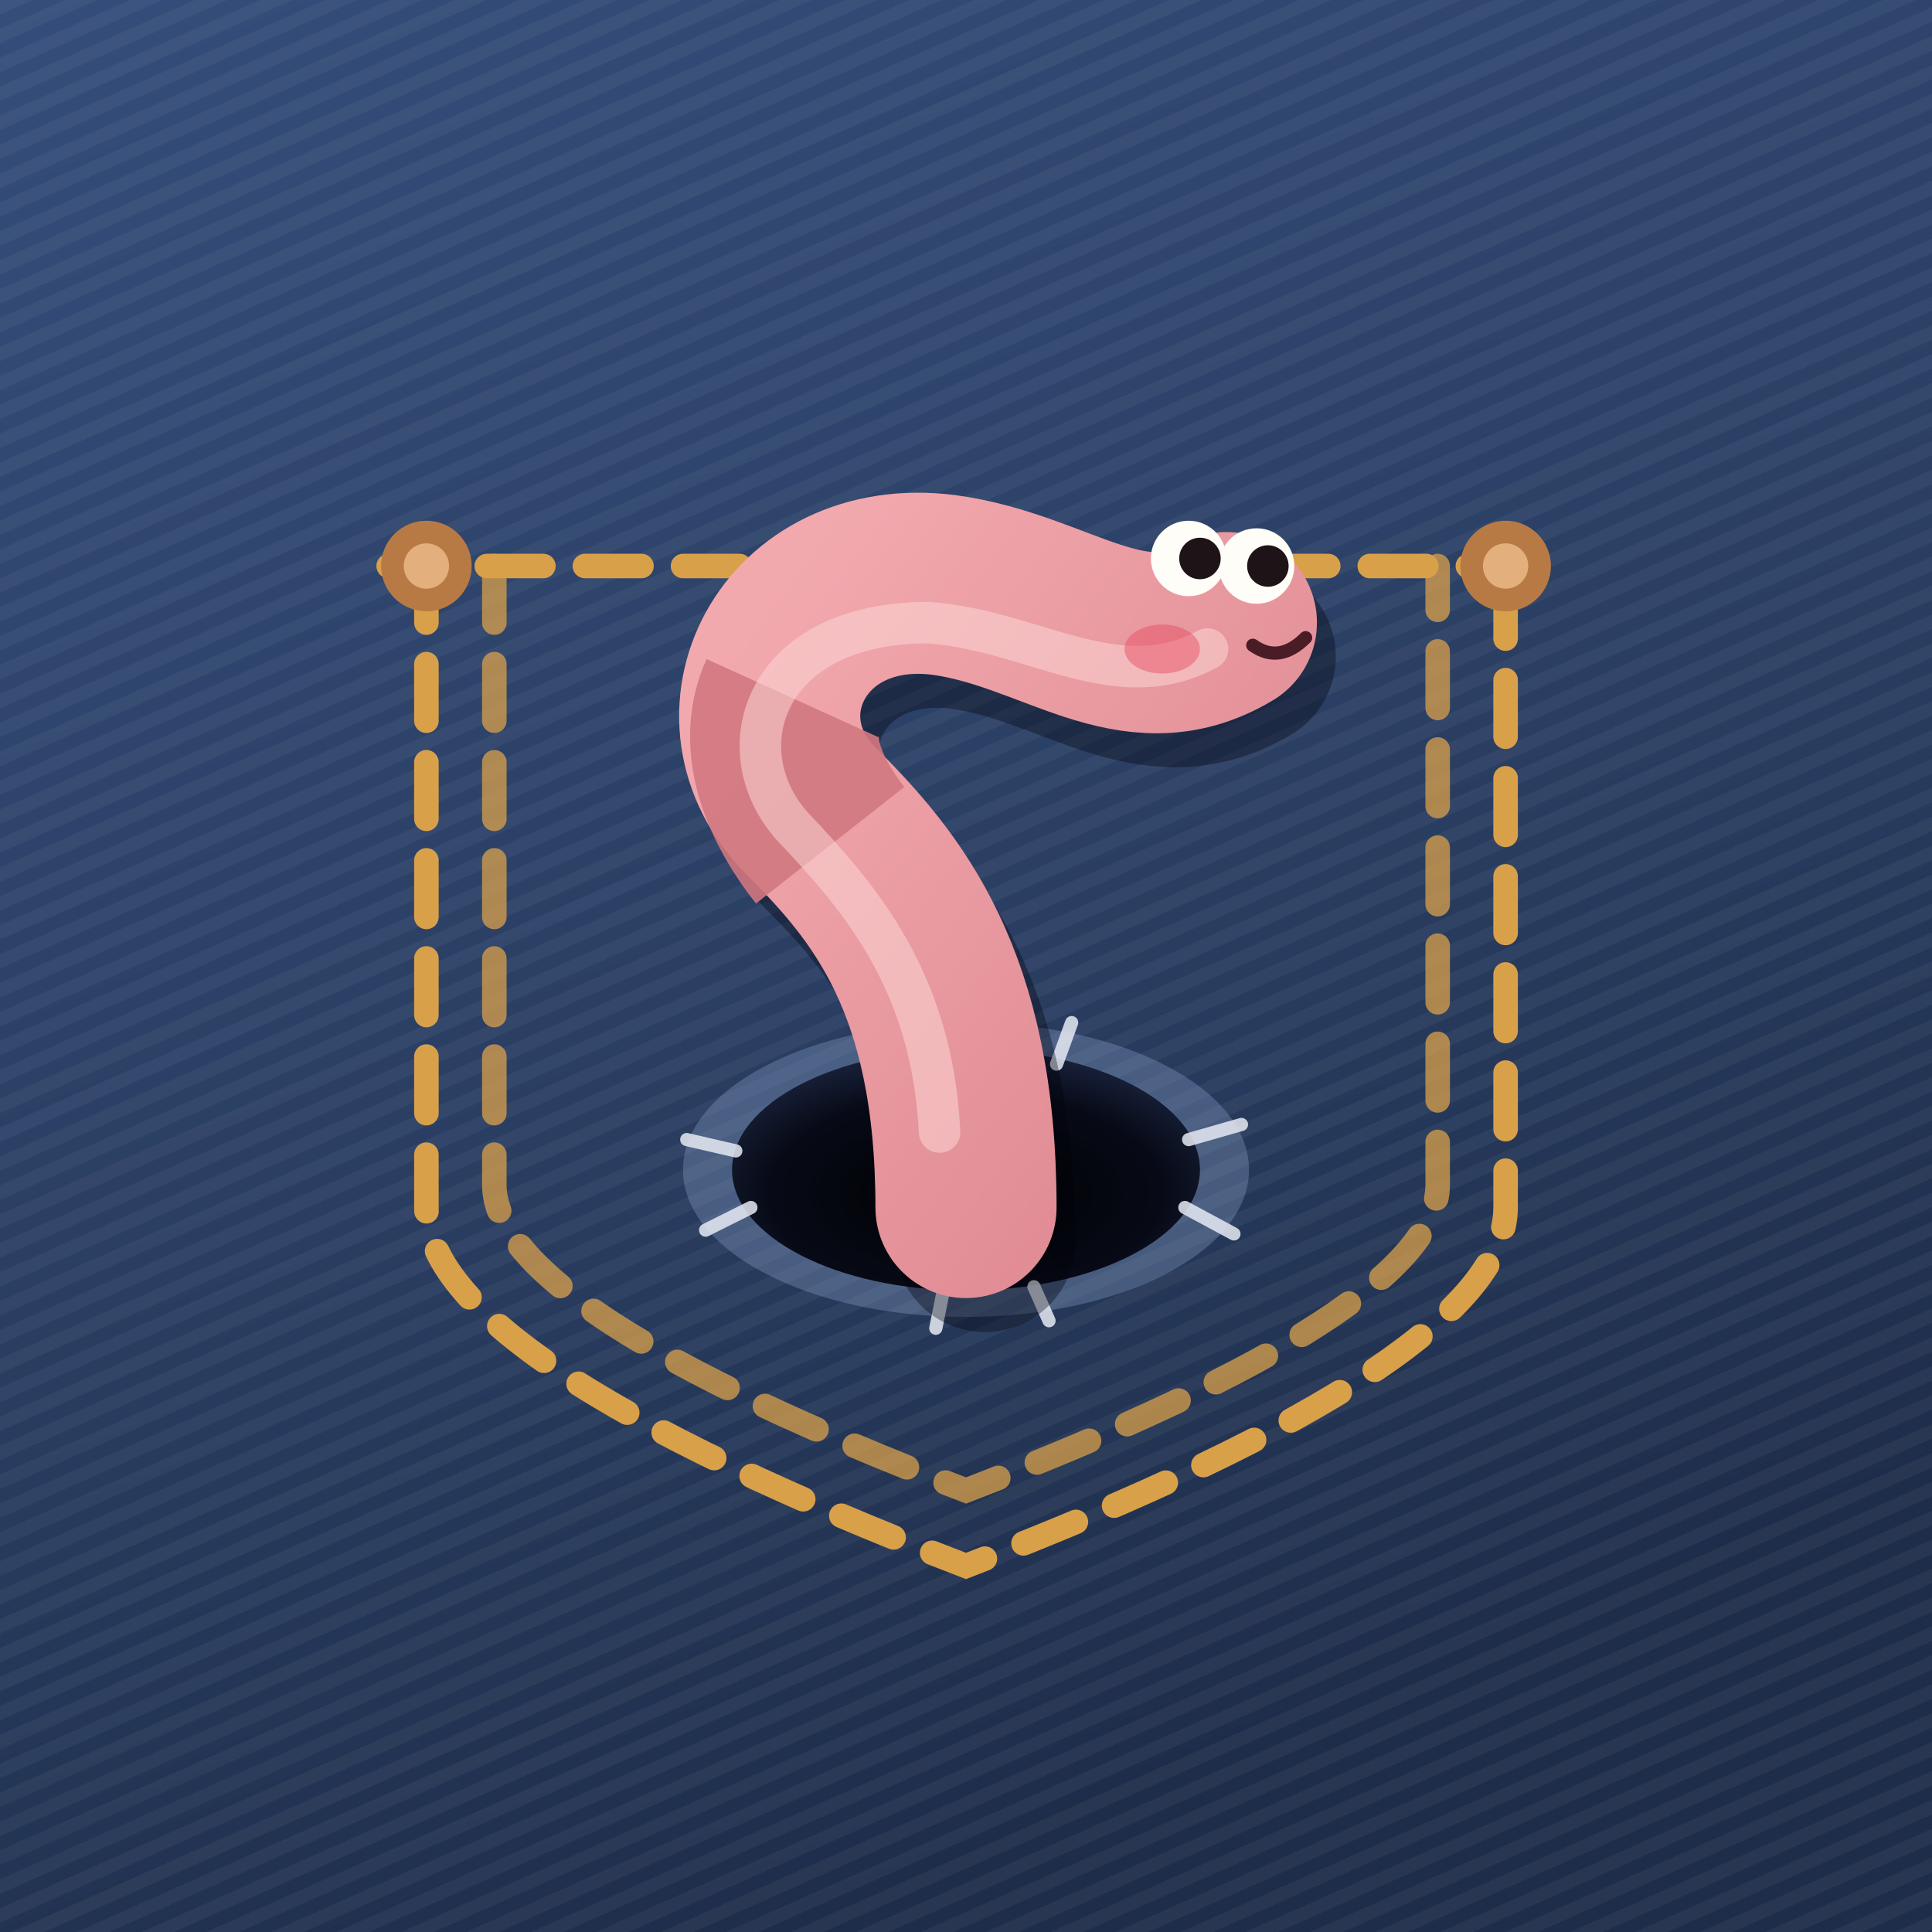
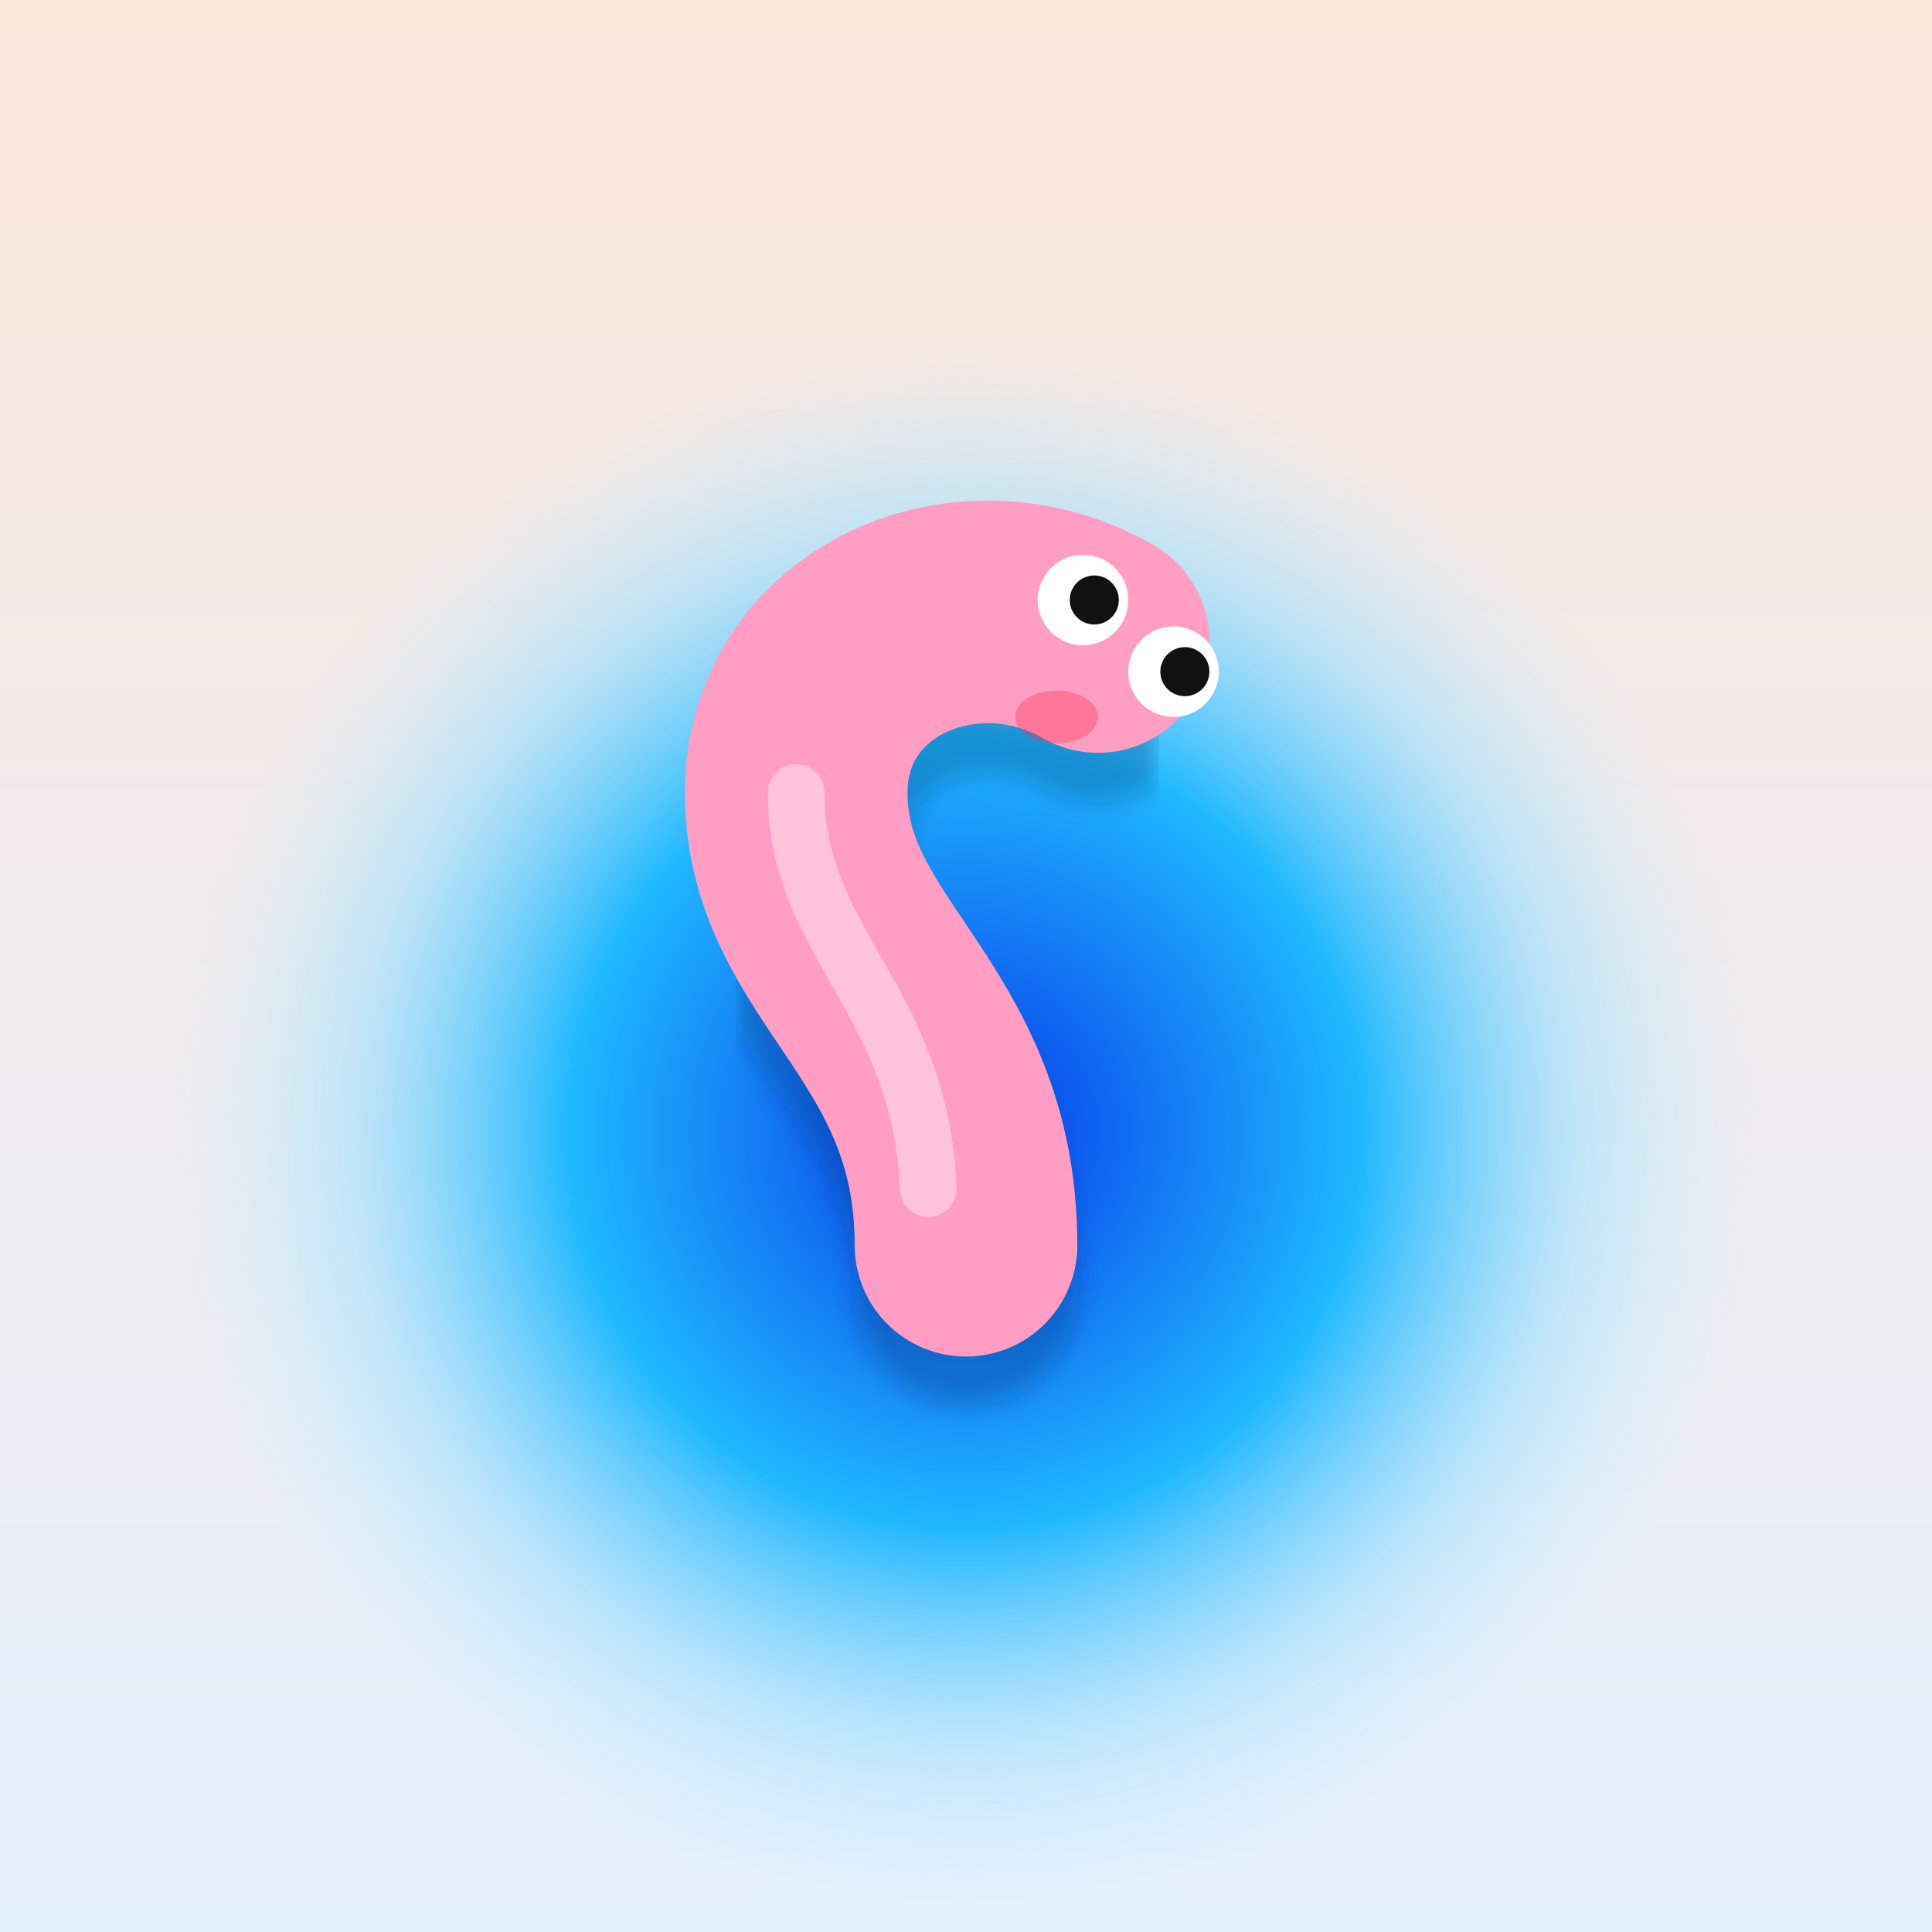
<svg xmlns="http://www.w3.org/2000/svg" viewBox="0 0 1024 1024">
  <defs>
-     <linearGradient id="bg" x1="0" y1="0" x2="0.4" y2="1">
-       <stop offset="0" stop-color="#344D7A" />
-       <stop offset="0.6" stop-color="#2A3E62" />
-       <stop offset="1" stop-color="#1E2D4A" />
+     <linearGradient id="bg" x1="0" y1="0" x2="0" y2="1">
+       <stop offset="0" stop-color="#FBE6DA" />
+       <stop offset="1" stop-color="#E6F1FF" />
    </linearGradient>
-     <pattern id="twill" width="14" height="14" patternUnits="userSpaceOnUse" patternTransform="rotate(-24)">
-       <rect width="14" height="7" fill="rgba(255,255,255,0.045)" />
-     </pattern>
-     <radialGradient id="void" cx="0.5" cy="0.6" r="0.6">
-       <stop offset="0" stop-color="#000" />
-       <stop offset="0.7" stop-color="#070A16" />
-       <stop offset="1" stop-color="#18213A" />
+     <radialGradient id="orb" cx="0.5" cy="0.5" r="0.5">
+       <stop offset="0" stop-color="#0638E8" />
+       <stop offset="0.5" stop-color="#1FB8FF" />
+       <stop offset="0.78" stop-color="#9FE0FF" stop-opacity="0.55" />
+       <stop offset="1" stop-color="#BDEBFF" stop-opacity="0" />
    </radialGradient>
-     <linearGradient id="worm" x1="0" y1="0" x2="1" y2="1">
-       <stop offset="0" stop-color="#F2A9AE" />
-       <stop offset="1" stop-color="#DE8790" />
-     </linearGradient>
+     <filter id="soft" x="-20%" y="-20%" width="140%" height="140%">
+       <feGaussianBlur stdDeviation="6" />
+     </filter>
  </defs>
  <rect width="1024" height="1024" fill="url(#bg)" />
-   <rect width="1024" height="1024" fill="url(#twill)" />
-   <g fill="none" stroke="#D9A04A" stroke-width="13" stroke-linecap="round" stroke-dasharray="30 22">
-     <path d="M206 300 H 818" />
-     <path d="M226 300 V 640 Q 226 720 512 830 Q 798 720 798 640 V 300" />
-     <path d="M262 300 V 628 Q 262 694 512 790 Q 762 694 762 628 V 300" opacity="0.75" />
-   </g>
-   <ellipse cx="512" cy="620" rx="150" ry="78" fill="rgba(150,175,215,0.3)" />
-   <ellipse cx="512" cy="620" rx="124" ry="64" fill="url(#void)" />
-   <g stroke="#E6EAF3" stroke-width="7" stroke-linecap="round" opacity="0.85">
-     <path d="M390 610 l-26 -6" />
-     <path d="M398 640 l-24 12" />
-     <path d="M630 604 l28 -8" />
-     <path d="M628 640 l26 14" />
-     <path d="M460 562 l-6 -22" />
-     <path d="M560 564 l8 -22" />
-     <path d="M500 684 l-4 20" />
-     <path d="M548 682 l8 18" />
-   </g>
-   <path d="M512 640 C 512 520 470 470 430 430 C 380 380 420 300 500 310 C 560 318 600 360 650 330" fill="none" stroke="rgba(0,0,10,0.35)" stroke-width="96" stroke-linecap="round" transform="translate(10 18)" />
-   <path d="M512 640 C 512 520 470 470 430 430 C 380 380 420 300 500 310 C 560 318 600 360 650 330" fill="none" stroke="url(#worm)" stroke-width="96" stroke-linecap="round" />
-   <path d="M440 448 C 418 420 410 392 420 370" fill="none" stroke="#D27880" stroke-width="100" stroke-linecap="butt" opacity="0.9" />
-   <path d="M498 600 C 494 520 456 476 420 438 C 384 398 404 330 492 330 C 548 334 592 370 640 344" fill="none" stroke="#FBD5D3" stroke-width="22" stroke-linecap="round" opacity="0.55" />
-   <circle cx="666" cy="300" r="20" fill="#FFFDF8" />
-   <circle cx="672" cy="300" r="11" fill="#1E1418" />
-   <circle cx="630" cy="296" r="20" fill="#FFFDF8" />
-   <circle cx="636" cy="296" r="11" fill="#1E1418" />
-   <ellipse cx="616" cy="344" rx="20" ry="13" fill="rgba(232,72,92,0.45)" />
-   <path d="M664 342 q 14 10 28 -4" fill="none" stroke="#4A1C26" stroke-width="7" stroke-linecap="round" />
-   <circle cx="226" cy="300" r="24" fill="#B87A45" />
-   <circle cx="226" cy="300" r="12" fill="#E3B07D" />
-   <circle cx="798" cy="300" r="24" fill="#B87A45" />
-   <circle cx="798" cy="300" r="12" fill="#E3B07D" />
+   <circle cx="512" cy="600" r="420" fill="url(#orb)" />
+   <path d="M512 660c0-120-90-150-90-240 0-80 90-120 160-80" fill="none" stroke="rgba(10,20,90,0.25)" stroke-width="118" stroke-linecap="round" filter="url(#soft)" transform="translate(0 26)" />
+   <path d="M512 660c0-120-90-150-90-240 0-80 90-120 160-80" fill="none" stroke="#FF9EC2" stroke-width="118" stroke-linecap="round" />
+   <path d="M492 630c-4-100-70-130-70-210" fill="none" stroke="#FFD3E3" stroke-width="30" stroke-linecap="round" opacity="0.7" />
+   <circle cx="574" cy="318" r="24" fill="#fff" />
+   <circle cx="580" cy="318" r="13" fill="#111" />
+   <circle cx="622" cy="356" r="24" fill="#fff" />
+   <circle cx="628" cy="356" r="13" fill="#111" />
+   <ellipse cx="560" cy="380" rx="22" ry="14" fill="rgba(255,45,85,0.35)" />
</svg>
